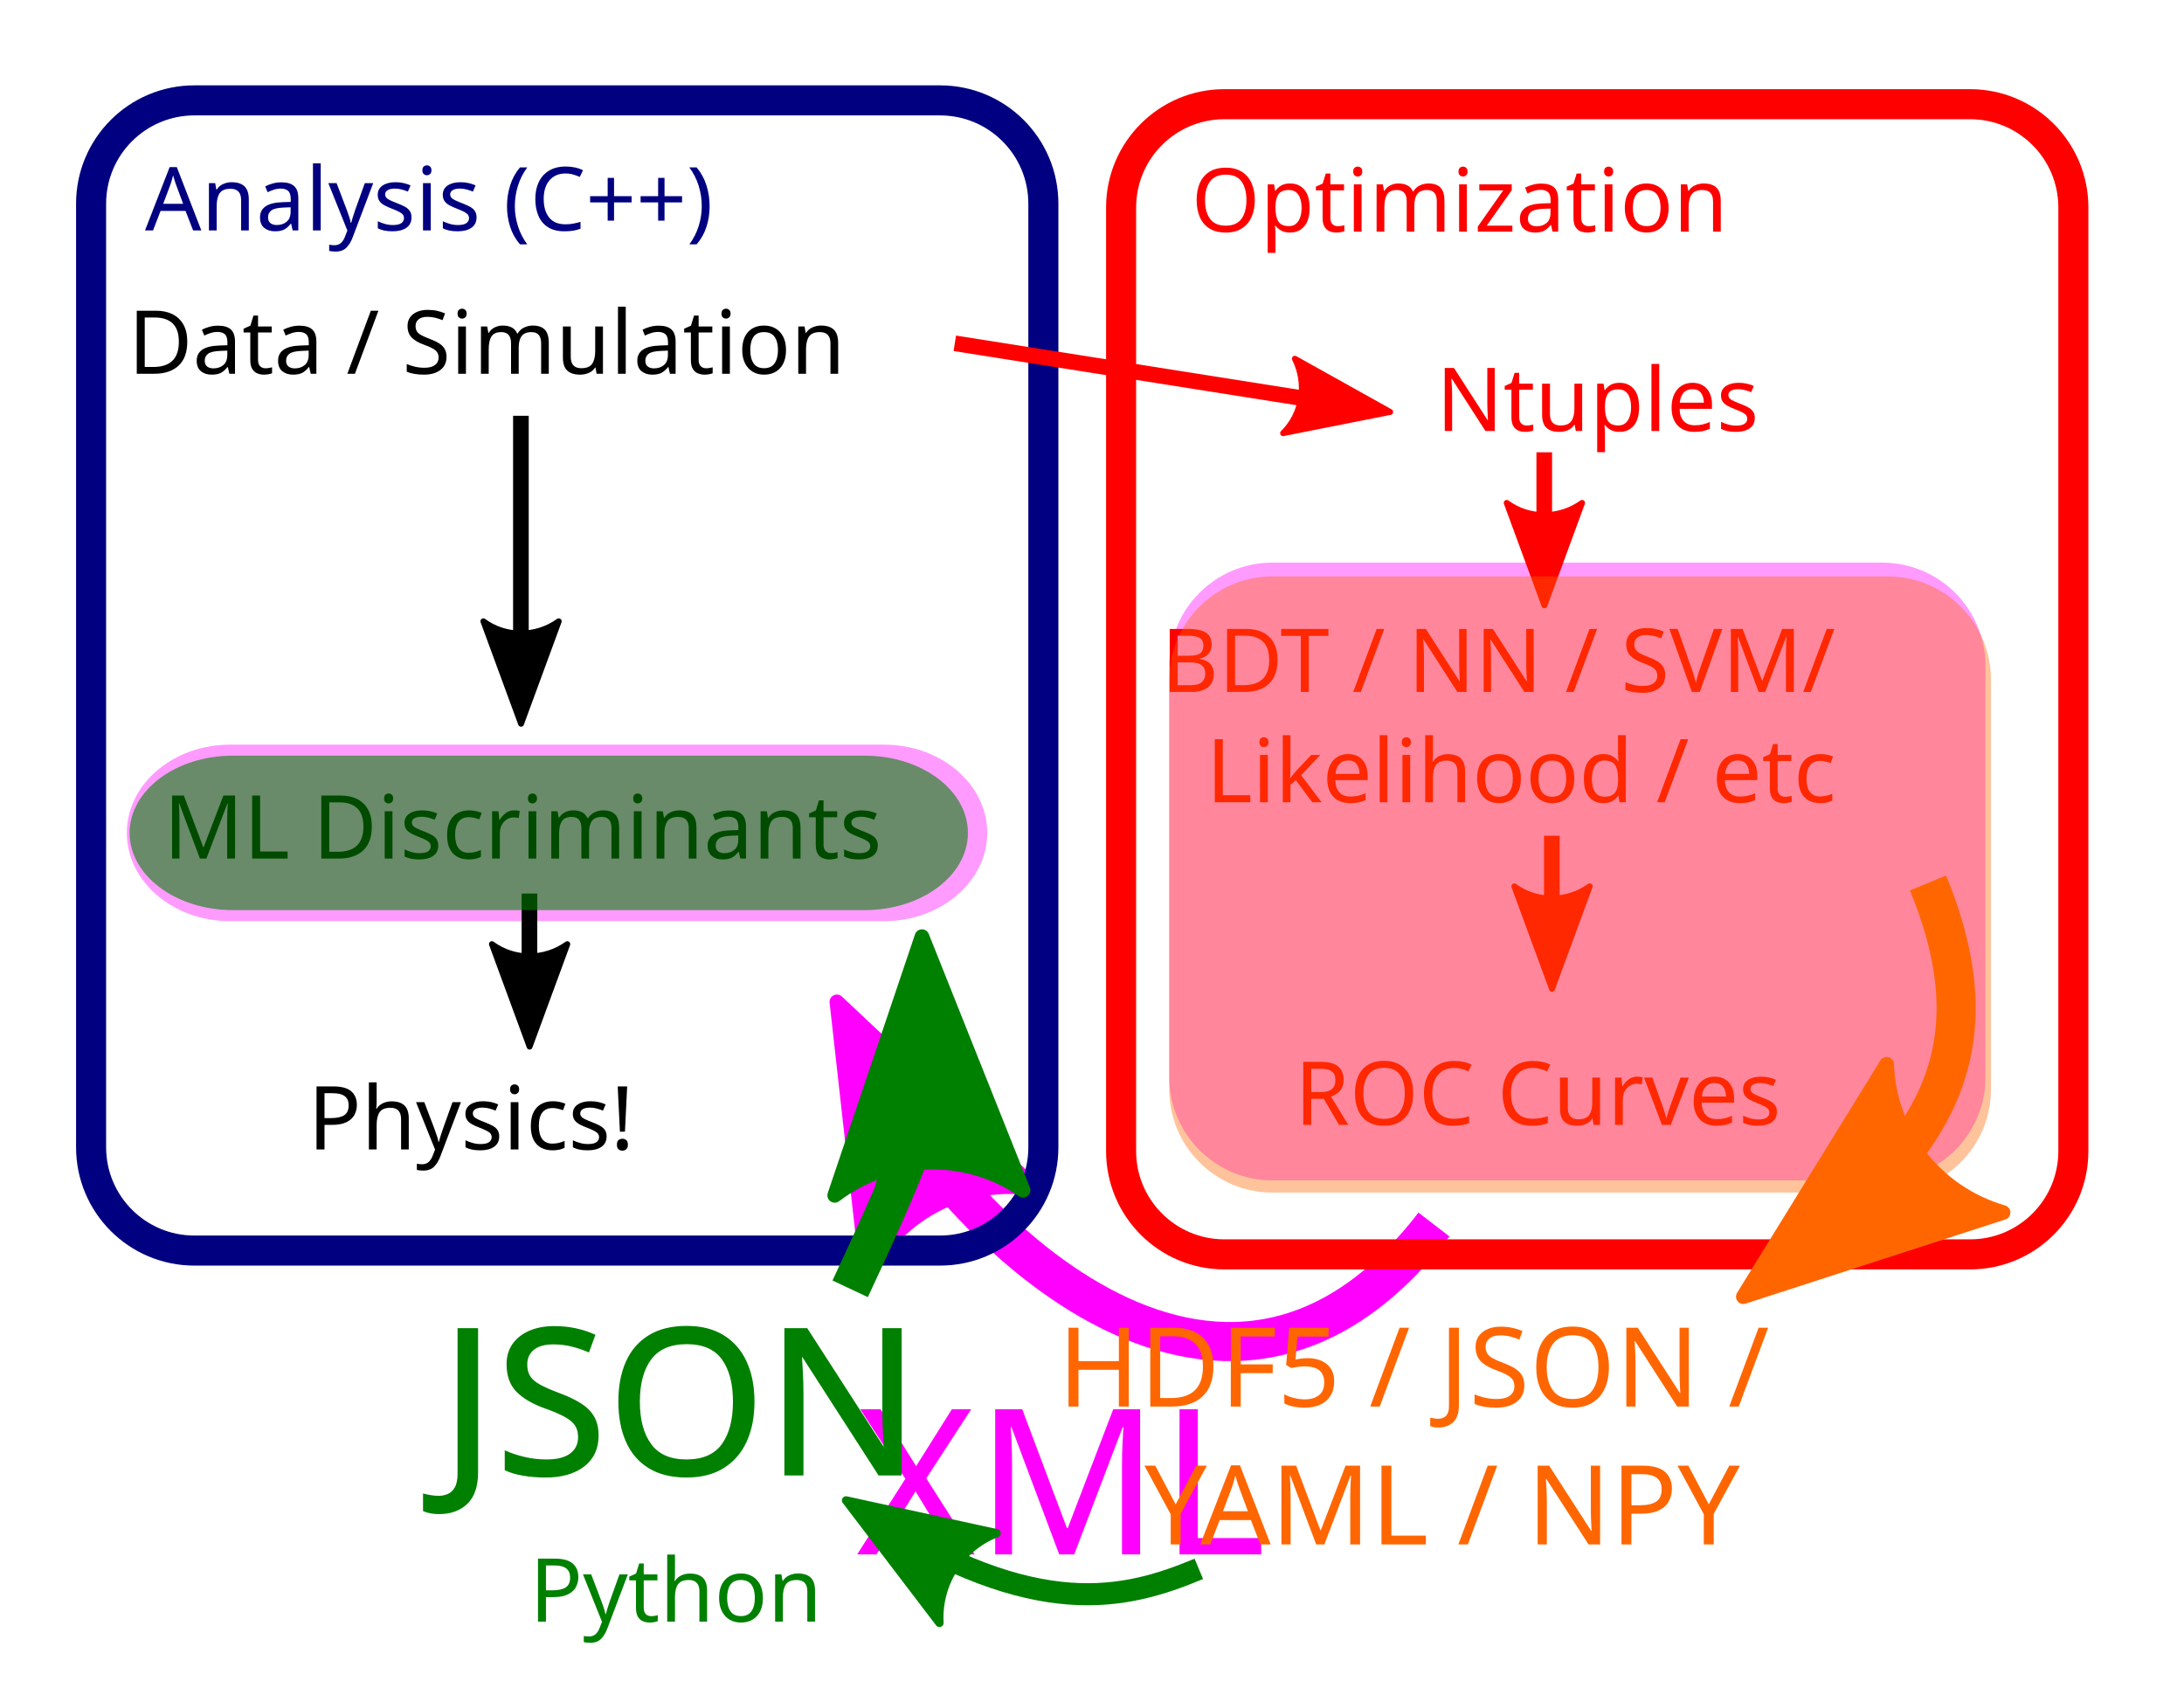
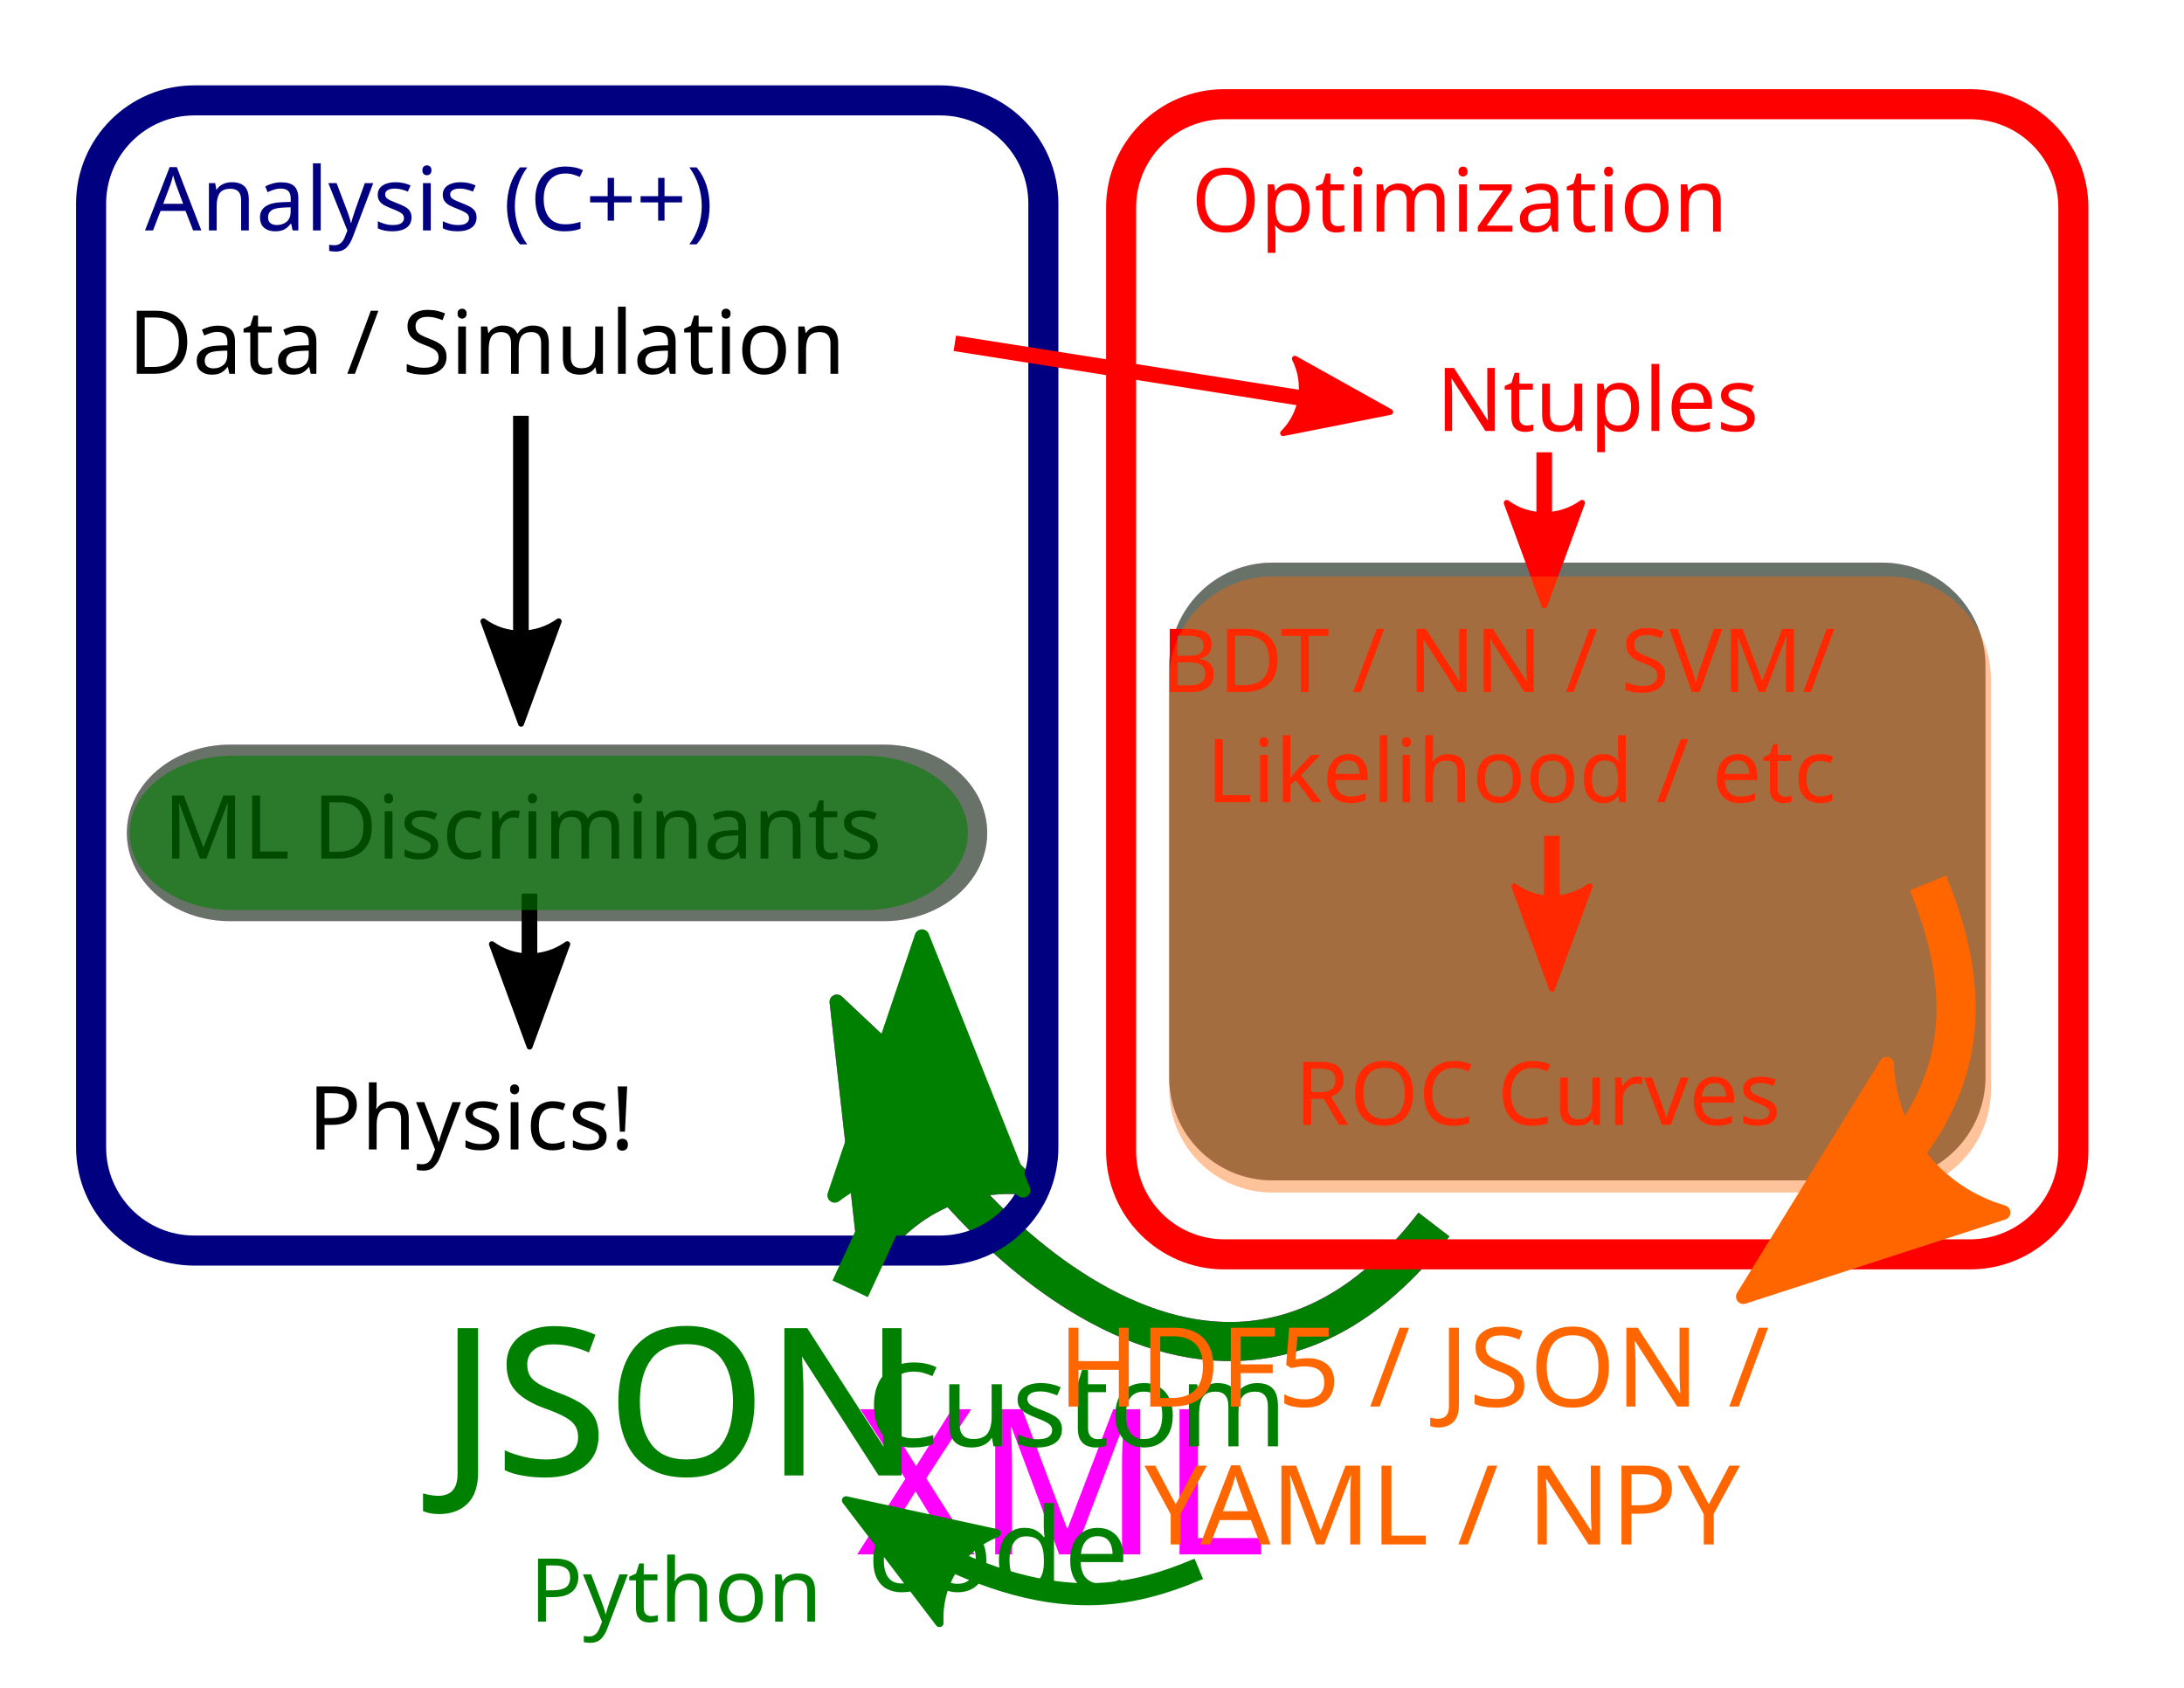
<svg xmlns="http://www.w3.org/2000/svg" width="11in" height="8.5in" viewBox="0 0 990 765" id="svg2" version="1.1">
  <defs id="defs4">
+     <marker style="overflow:visible" id="marker4334" refX="0" refY="0" orient="auto">
+       <path transform="scale(-0.6,-0.6)" d="M 8.719,4.034 -2.207,0.016 8.719,-4.002 c -1.745,2.372 -1.735,5.617 -6e-7,8.035 z" style="fill:#008000;fill-opacity:1;fill-rule:evenodd;stroke:#008000;stroke-width:0.625;stroke-linejoin:round;stroke-opacity:1" id="path4336" />
+     </marker>
    <marker orient="auto" refY="0" refX="0" id="marker6268" style="overflow:visible">
      <path id="path6270" style="fill:#ff00ff;fill-opacity:1;fill-rule:evenodd;stroke:#ff00ff;stroke-width:0.625;stroke-linejoin:round;stroke-opacity:1" d="M 8.719,4.034 -2.207,0.016 8.719,-4.002 c -1.745,2.372 -1.735,5.617 -6e-7,8.035 z" transform="scale(-0.6,-0.6)" />
    </marker>
    <marker style="overflow:visible" id="marker5268" refX="0" refY="0" orient="auto">
      <path transform="scale(-0.6,-0.6)" d="M 8.719,4.034 -2.207,0.016 8.719,-4.002 c -1.745,2.372 -1.735,5.617 -6e-7,8.035 z" style="fill:#ff0000;fill-opacity:1;fill-rule:evenodd;stroke:#ff0000;stroke-width:0.625;stroke-linejoin:round;stroke-opacity:1" id="path5270" />
    </marker>
    <marker orient="auto" refY="0.0" refX="0.0" id="Arrow2Mend" style="overflow:visible;">
      <path id="path4214" style="fill-rule:evenodd;stroke-width:0.625;stroke-linejoin:round;stroke:#000000;stroke-opacity:1;fill:#000000;fill-opacity:1" d="M 8.719,4.034 L -2.207,0.016 L 8.719,-4.002 C 6.973,-1.63 6.983,1.616 8.719,4.034 z " transform="scale(0.6) rotate(180) translate(0,0)" />
    </marker>
    <marker orient="auto" refY="0" refX="0" id="Arrow2Mend-5" style="overflow:visible">
      <path id="path4214-0" style="fill:#000000;fill-opacity:1;fill-rule:evenodd;stroke:#000000;stroke-width:0.625;stroke-linejoin:round;stroke-opacity:1" d="M 8.719,4.034 -2.207,0.016 8.719,-4.002 c -1.745,2.372 -1.735,5.617 -6e-7,8.035 z" transform="scale(-0.6,-0.6)" />
    </marker>
    <marker orient="auto" refY="0" refX="0" id="Arrow2Mend-7" style="overflow:visible">
      <path id="path4214-06" style="fill:#ff0000;fill-opacity:1;fill-rule:evenodd;stroke:#ff0000;stroke-width:0.625;stroke-linejoin:round;stroke-opacity:1" d="M 8.719,4.034 -2.207,0.016 8.719,-4.002 c -1.745,2.372 -1.735,5.617 -6e-7,8.035 z" transform="scale(-0.6,-0.6)" />
    </marker>
    <marker style="overflow:visible" id="marker5268-0" refX="0" refY="0" orient="auto">
      <path transform="scale(-0.6,-0.6)" d="M 8.719,4.034 -2.207,0.016 8.719,-4.002 c -1.745,2.372 -1.735,5.617 -6e-7,8.035 z" style="fill:#ff0000;fill-opacity:1;fill-rule:evenodd;stroke:#ff0000;stroke-width:0.625;stroke-linejoin:round;stroke-opacity:1" id="path5270-9" />
    </marker>
    <marker orient="auto" refY="0" refX="0" id="Arrow2Mend-7-9" style="overflow:visible">
      <path id="path4214-06-5" style="fill:#ff0000;fill-opacity:1;fill-rule:evenodd;stroke:#ff0000;stroke-width:0.625;stroke-linejoin:round;stroke-opacity:1" d="M 8.719,4.034 -2.207,0.016 8.719,-4.002 c -1.745,2.372 -1.735,5.617 -6e-7,8.035 z" transform="scale(-0.6,-0.6)" />
    </marker>
    <marker orient="auto" refY="0" refX="0" id="marker6268-4" style="overflow:visible">
      <path id="path6270-3" style="fill:#008000;fill-opacity:1;fill-rule:evenodd;stroke:#008000;stroke-width:0.625;stroke-linejoin:round;stroke-opacity:1" d="M 8.719,4.034 -2.207,0.016 8.719,-4.002 c -1.745,2.372 -1.735,5.617 -6e-7,8.035 z" transform="scale(-0.6,-0.6)" />
    </marker>
    <marker orient="auto" refY="0" refX="0" id="marker6268-4-1" style="overflow:visible">
      <path id="path6270-3-0" style="fill:#ff6600;fill-opacity:1;fill-rule:evenodd;stroke:#ff6600;stroke-width:0.625;stroke-linejoin:round;stroke-opacity:1" d="M 8.719,4.034 -2.207,0.016 8.719,-4.002 c -1.745,2.372 -1.735,5.617 -6e-7,8.035 z" transform="scale(-0.6,-0.6)" />
    </marker>
    <marker orient="auto" refY="0" refX="0" id="marker6268-4-1-4" style="overflow:visible">
      <path id="path6270-3-0-1" style="fill:#008000;fill-opacity:1;fill-rule:evenodd;stroke:#008000;stroke-width:0.625;stroke-linejoin:round;stroke-opacity:1" d="M 8.719,4.034 -2.207,0.016 8.719,-4.002 c -1.745,2.372 -1.735,5.617 -6e-7,8.035 z" transform="scale(-0.6,-0.6)" />
    </marker>
  </defs>
  <g id="layer2" style="display:inline">
    <text xml:space="preserve" style="font-style:normal;font-weight:normal;font-size:92.126px;line-height:125%;font-family:sans-serif;letter-spacing:0px;word-spacing:0px;opacity:1;fill:#ff00ff;fill-opacity:1;stroke:none;stroke-width:1px;stroke-linecap:butt;stroke-linejoin:miter;stroke-opacity:1" x="388.197" y="704.5" id="text6249">
      <tspan id="tspan6251" x="388.197" y="704.5">XML</tspan>
    </text>
    <rect style="opacity:1;fill:#ff00ff;fill-opacity:0.392;stroke:none;stroke-width:7.087;stroke-miterlimit:4;stroke-dasharray:none" id="rect6254" width="390" height="80" x="57.5" y="337.5" rx="46.807" ry="46.807" />
    <rect style="opacity:1;fill:#ff00ff;fill-opacity:0.392;stroke:none;stroke-width:7.087;stroke-miterlimit:4;stroke-dasharray:none" id="rect6256" width="370" height="280" x="530" y="255" rx="46.807" ry="46.807" />
    <path style="opacity:1;fill:none;fill-rule:evenodd;stroke:#ff00ff;stroke-width:17.717;stroke-linecap:butt;stroke-linejoin:miter;stroke-miterlimit:4;stroke-dasharray:none;stroke-opacity:1;marker-end:url(#marker6268)" d="M 650,555 C 553.778,680.18 430,555 390,475" id="path6260" />
+   </g>
+   <g style="display:inline" id="g4322">
+     <text id="text4324" y="655.537" x="392.974" style="font-style:normal;font-variant:normal;font-weight:normal;font-stretch:normal;font-size:52.5px;line-height:125%;font-family:sans-serif;-inkscape-font-specification:'sans-serif, Normal';text-align:start;letter-spacing:0px;word-spacing:0px;writing-mode:lr-tb;text-anchor:start;opacity:1;fill:#008000;fill-opacity:1;stroke:none;stroke-width:1px;stroke-linecap:butt;stroke-linejoin:miter;stroke-opacity:1" xml:space="preserve">
+       <tspan y="655.537" x="392.974" id="tspan4326">Custom</tspan>
+       <tspan y="721.162" x="392.974" id="tspan4338">code</tspan>
+     </text>
+     <rect ry="46.807" rx="46.807" y="337.5" x="57.5" height="80" width="390" id="rect4328" style="opacity:1;fill:#376437;fill-opacity:0.749;stroke:none;stroke-width:7.087;stroke-miterlimit:4;stroke-dasharray:none" />
+     <rect ry="46.807" rx="46.807" y="255" x="530" height="280" width="370" id="rect4330" style="opacity:1;fill:#376437;fill-opacity:0.749;stroke:none;stroke-width:7.087;stroke-miterlimit:4;stroke-dasharray:none" />
+     <path id="path4332" d="M 650,555 C 553.778,680.18 430,555 390,475" style="opacity:1;fill:none;fill-rule:evenodd;stroke:#008000;stroke-width:17.717;stroke-linecap:butt;stroke-linejoin:miter;stroke-miterlimit:4;stroke-dasharray:none;stroke-opacity:1;marker-end:url(#marker4334)" />
  </g>
  <g id="layer1" transform="translate(-27.36114,310.6886)" style="display:inline">
    <rect style="opacity:1;fill:none;fill-rule:evenodd;stroke:#000080;stroke-width:13.623;stroke-linecap:butt;stroke-linejoin:miter;stroke-miterlimit:4;stroke-dasharray:none;stroke-opacity:1" id="rect3340" width="431.655" height="521.31" x="68.655" y="-265.189" ry="46.807" rx="46.807" />
    <text xml:space="preserve" style="font-style:normal;font-weight:normal;font-size:40px;line-height:125%;font-family:sans-serif;letter-spacing:0px;word-spacing:0px;opacity:1;fill:#000080;fill-opacity:1;stroke:none;stroke-width:1px;stroke-linecap:butt;stroke-linejoin:miter;stroke-opacity:1" x="93.103" y="-206.258" id="text4142">
      <tspan id="tspan4144" x="93.103" y="-206.258">Analysis (C++)</tspan>
    </text>
    <text xml:space="preserve" style="font-style:normal;font-variant:normal;font-weight:normal;font-stretch:normal;font-size:40px;line-height:125%;font-family:sans-serif;-inkscape-font-specification:'sans-serif, Normal';text-align:center;letter-spacing:0px;word-spacing:0px;writing-mode:lr-tb;text-anchor:middle;opacity:1;fill:#000000;fill-opacity:1;stroke:none;stroke-width:1px;stroke-linecap:butt;stroke-linejoin:miter;stroke-opacity:1" x="274.009" y="-141.292" id="text4165">
      <tspan id="tspan4167" x="274.009" y="-141.292">Data / Simulation</tspan>
    </text>
    <text xml:space="preserve" style="font-style:normal;font-weight:normal;font-size:40px;line-height:125%;font-family:sans-serif;letter-spacing:0px;word-spacing:0px;opacity:1;fill:#000000;fill-opacity:1;stroke:none;stroke-width:1px;stroke-linecap:butt;stroke-linejoin:miter;stroke-opacity:1" x="101.499" y="78.449" id="text4169">
      <tspan id="tspan4171" x="101.499" y="78.449">ML Discriminants</tspan>
    </text>
    <text xml:space="preserve" style="font-style:normal;font-variant:normal;font-weight:normal;font-stretch:normal;font-size:40px;line-height:125%;font-family:sans-serif;-inkscape-font-specification:'sans-serif, Normal';text-align:center;letter-spacing:0px;word-spacing:0px;writing-mode:lr-tb;text-anchor:middle;opacity:1;fill:#000000;fill-opacity:1;stroke:none;stroke-width:1px;stroke-linecap:butt;stroke-linejoin:miter;stroke-opacity:1" x="266.934" y="210.282" id="text4173">
      <tspan id="tspan4175" x="266.934" y="210.282">Physics!</tspan>
    </text>
    <path style="opacity:1;fill:none;fill-rule:evenodd;stroke:#000000;stroke-width:7.087;stroke-linecap:butt;stroke-linejoin:miter;stroke-miterlimit:4;stroke-dasharray:none;stroke-opacity:1;marker-end:url(#Arrow2Mend)" d="m 267.361,94.311 0,60" id="path4181" />
    <path style="opacity:1;fill:none;fill-rule:evenodd;stroke:#000000;stroke-width:7.087;stroke-linecap:butt;stroke-linejoin:miter;stroke-miterlimit:4;stroke-dasharray:none;stroke-opacity:1;marker-end:url(#Arrow2Mend-5)" d="m 263.488,-122.24 0,130.22" id="path4181-6" />
  </g>
  <g id="layer3" style="display:inline">
    <rect style="opacity:1;fill:none;fill-rule:evenodd;stroke:#ff0000;stroke-width:13.623;stroke-linecap:butt;stroke-linejoin:miter;stroke-miterlimit:4;stroke-dasharray:none;stroke-opacity:1" id="rect3340-6" width="431.655" height="521.31" x="508.191" y="47.223" ry="46.807" rx="46.807" />
    <path style="opacity:1;fill:none;fill-rule:evenodd;stroke:#ff0000;stroke-width:7.087;stroke-linecap:butt;stroke-linejoin:miter;stroke-miterlimit:4;stroke-dasharray:none;stroke-opacity:1;marker-end:url(#marker5268)" d="m 432.815,155.601 188.077,29.713" id="path4984" />
    <text xml:space="preserve" style="font-style:normal;font-weight:normal;font-size:40px;line-height:125%;font-family:sans-serif;letter-spacing:0px;word-spacing:0px;opacity:1;fill:#ff0000;fill-opacity:1;stroke:none;stroke-width:1px;stroke-linecap:butt;stroke-linejoin:miter;stroke-opacity:1" x="651.034" y="195.345" id="text5308">
      <tspan id="tspan5310" x="651.034" y="195.345">Ntuples</tspan>
    </text>
    <text xml:space="preserve" style="font-style:normal;font-weight:normal;font-size:40px;line-height:125%;font-family:sans-serif;letter-spacing:0px;word-spacing:0px;opacity:1;fill:#ff0000;fill-opacity:1;stroke:none;stroke-width:1px;stroke-linecap:butt;stroke-linejoin:miter;stroke-opacity:1" x="540" y="105" id="text5351">
      <tspan id="tspan5353" x="540" y="105">Optimization</tspan>
    </text>
    <text xml:space="preserve" style="font-style:normal;font-variant:normal;font-weight:normal;font-stretch:normal;font-size:40px;line-height:125%;font-family:sans-serif;-inkscape-font-specification:'sans-serif, Normal';text-align:center;letter-spacing:0px;word-spacing:0px;writing-mode:lr-tb;text-anchor:middle;opacity:1;fill:#ff0000;fill-opacity:1;stroke:none;stroke-width:1px;stroke-linecap:butt;stroke-linejoin:miter;stroke-opacity:1" x="715.517" y="313.621" id="text5511">
      <tspan id="tspan5521" x="715.517" y="313.621">BDT / NN / SVM/</tspan>
      <tspan id="tspan5523" x="715.517" y="363.621">Likelihood / etc</tspan>
    </text>
    <path style="opacity:1;fill:none;fill-rule:evenodd;stroke:#ff0000;stroke-width:7.087;stroke-linecap:butt;stroke-linejoin:miter;stroke-miterlimit:4;stroke-dasharray:none;stroke-opacity:1;marker-end:url(#Arrow2Mend-7)" d="m 700,205 0,60" id="path4181-7" />
    <path style="opacity:1;fill:none;fill-rule:evenodd;stroke:#ff0000;stroke-width:7.087;stroke-linecap:butt;stroke-linejoin:miter;stroke-miterlimit:4;stroke-dasharray:none;stroke-opacity:1;marker-end:url(#Arrow2Mend-7-9)" d="m 703.448,378.793 0,60" id="path4181-7-6" />
    <text xml:space="preserve" style="font-style:normal;font-weight:normal;font-size:40px;line-height:125%;font-family:sans-serif;letter-spacing:0px;word-spacing:0px;opacity:1;fill:#ff0000;fill-opacity:1;stroke:none;stroke-width:1px;stroke-linecap:butt;stroke-linejoin:miter;stroke-opacity:1" x="586.897" y="509.828" id="text4173-4">
      <tspan id="tspan4175-6" x="586.897" y="509.828">ROC Curves</tspan>
    </text>
  </g>
  <g id="layer4" style="display:inline">
    <rect style="opacity:1;fill:#008000;fill-opacity:0.588;stroke:#008000;stroke-width:17.717;stroke-miterlimit:4;stroke-dasharray:none;stroke-opacity:0" id="rect6488" width="380" height="70" x="58.75" y="342.5" rx="46.807" ry="46.807" />
    <path style="display:inline;opacity:1;fill:#008000;fill-rule:evenodd;stroke:#008000;stroke-width:17.717;stroke-linecap:butt;stroke-linejoin:miter;stroke-miterlimit:4;stroke-dasharray:none;stroke-opacity:1;marker-end:url(#marker6268-4)" d="M 385.381,584.147 C 432.5,483.75 420,495 418.727,447.977" id="path6260-5" />
    <text xml:space="preserve" style="font-style:normal;font-weight:normal;font-size:40px;line-height:125%;font-family:sans-serif;letter-spacing:0px;word-spacing:0px;fill:#000000;fill-opacity:1;stroke:none;stroke-width:1px;stroke-linecap:butt;stroke-linejoin:miter;stroke-opacity:1" x="210" y="645" id="text7325">
      <tspan id="tspan7327" x="210" y="645" />
    </text>
    <text xml:space="preserve" style="font-style:normal;font-weight:normal;font-size:92.126px;line-height:125%;font-family:sans-serif;letter-spacing:0px;word-spacing:0px;display:inline;opacity:1;fill:#008000;fill-opacity:1;stroke:#008000;stroke-width:1px;stroke-linecap:butt;stroke-linejoin:miter;stroke-opacity:1" x="199.447" y="668.25" id="text6249-3">
      <tspan id="tspan6251-3" x="199.447" y="668.25">JSON</tspan>
    </text>
  </g>
  <g id="layer5" style="display:inline">
    <rect style="opacity:1;fill:#ff6600;fill-opacity:0.392;stroke:none;stroke-width:17.717;stroke-miterlimit:4;stroke-dasharray:none" id="rect8692" width="372.5" height="279.276" x="530" y="261.25" rx="46.807" ry="46.807" />
    <path style="display:inline;opacity:1;fill:none;fill-rule:evenodd;stroke:#ff6600;stroke-width:17.717;stroke-linecap:butt;stroke-linejoin:miter;stroke-miterlimit:4;stroke-dasharray:none;stroke-opacity:1;marker-end:url(#marker6268-4-1)" d="m 873.954,400.202 c 34.543,83.676 -5.778,126.086 -65.36,172.875" id="path6260-5-8" />
    <text xml:space="preserve" style="font-style:normal;font-variant:normal;font-weight:normal;font-stretch:normal;font-size:50px;line-height:125%;font-family:sans-serif;-inkscape-font-specification:'sans-serif, Normal';text-align:center;letter-spacing:0px;word-spacing:0px;writing-mode:lr-tb;text-anchor:middle;opacity:1;fill:#ff6600;fill-opacity:1;stroke:none;stroke-width:1px;stroke-linecap:butt;stroke-linejoin:miter;stroke-opacity:1" x="686.25" y="637.5" id="text9645">
      <tspan id="tspan9647" x="686.25" y="637.5">HDF5 / JSON /</tspan>
      <tspan x="686.25" y="700" id="tspan9649">YAML / NPY</tspan>
    </text>
  </g>
  <g id="layer6" style="display:inline">
    <path style="display:inline;opacity:1;fill:none;fill-rule:evenodd;stroke:#008000;stroke-width:10;stroke-linecap:butt;stroke-linejoin:miter;stroke-miterlimit:4;stroke-dasharray:none;stroke-opacity:1;marker-end:url(#marker6268-4-1-4)" d="M 543.417,711.069 C 510,725 470,735 394.724,687.072" id="path6260-5-8-5" />
    <text xml:space="preserve" style="font-style:normal;font-weight:normal;font-size:40px;line-height:125%;font-family:sans-serif;letter-spacing:0px;word-spacing:0px;opacity:1;fill:#008000;fill-opacity:1;stroke:none;stroke-width:1px;stroke-linecap:butt;stroke-linejoin:miter;stroke-opacity:1" x="240" y="735" id="text11151">
      <tspan id="tspan11153" x="240" y="735">Python</tspan>
    </text>
  </g>
</svg>
